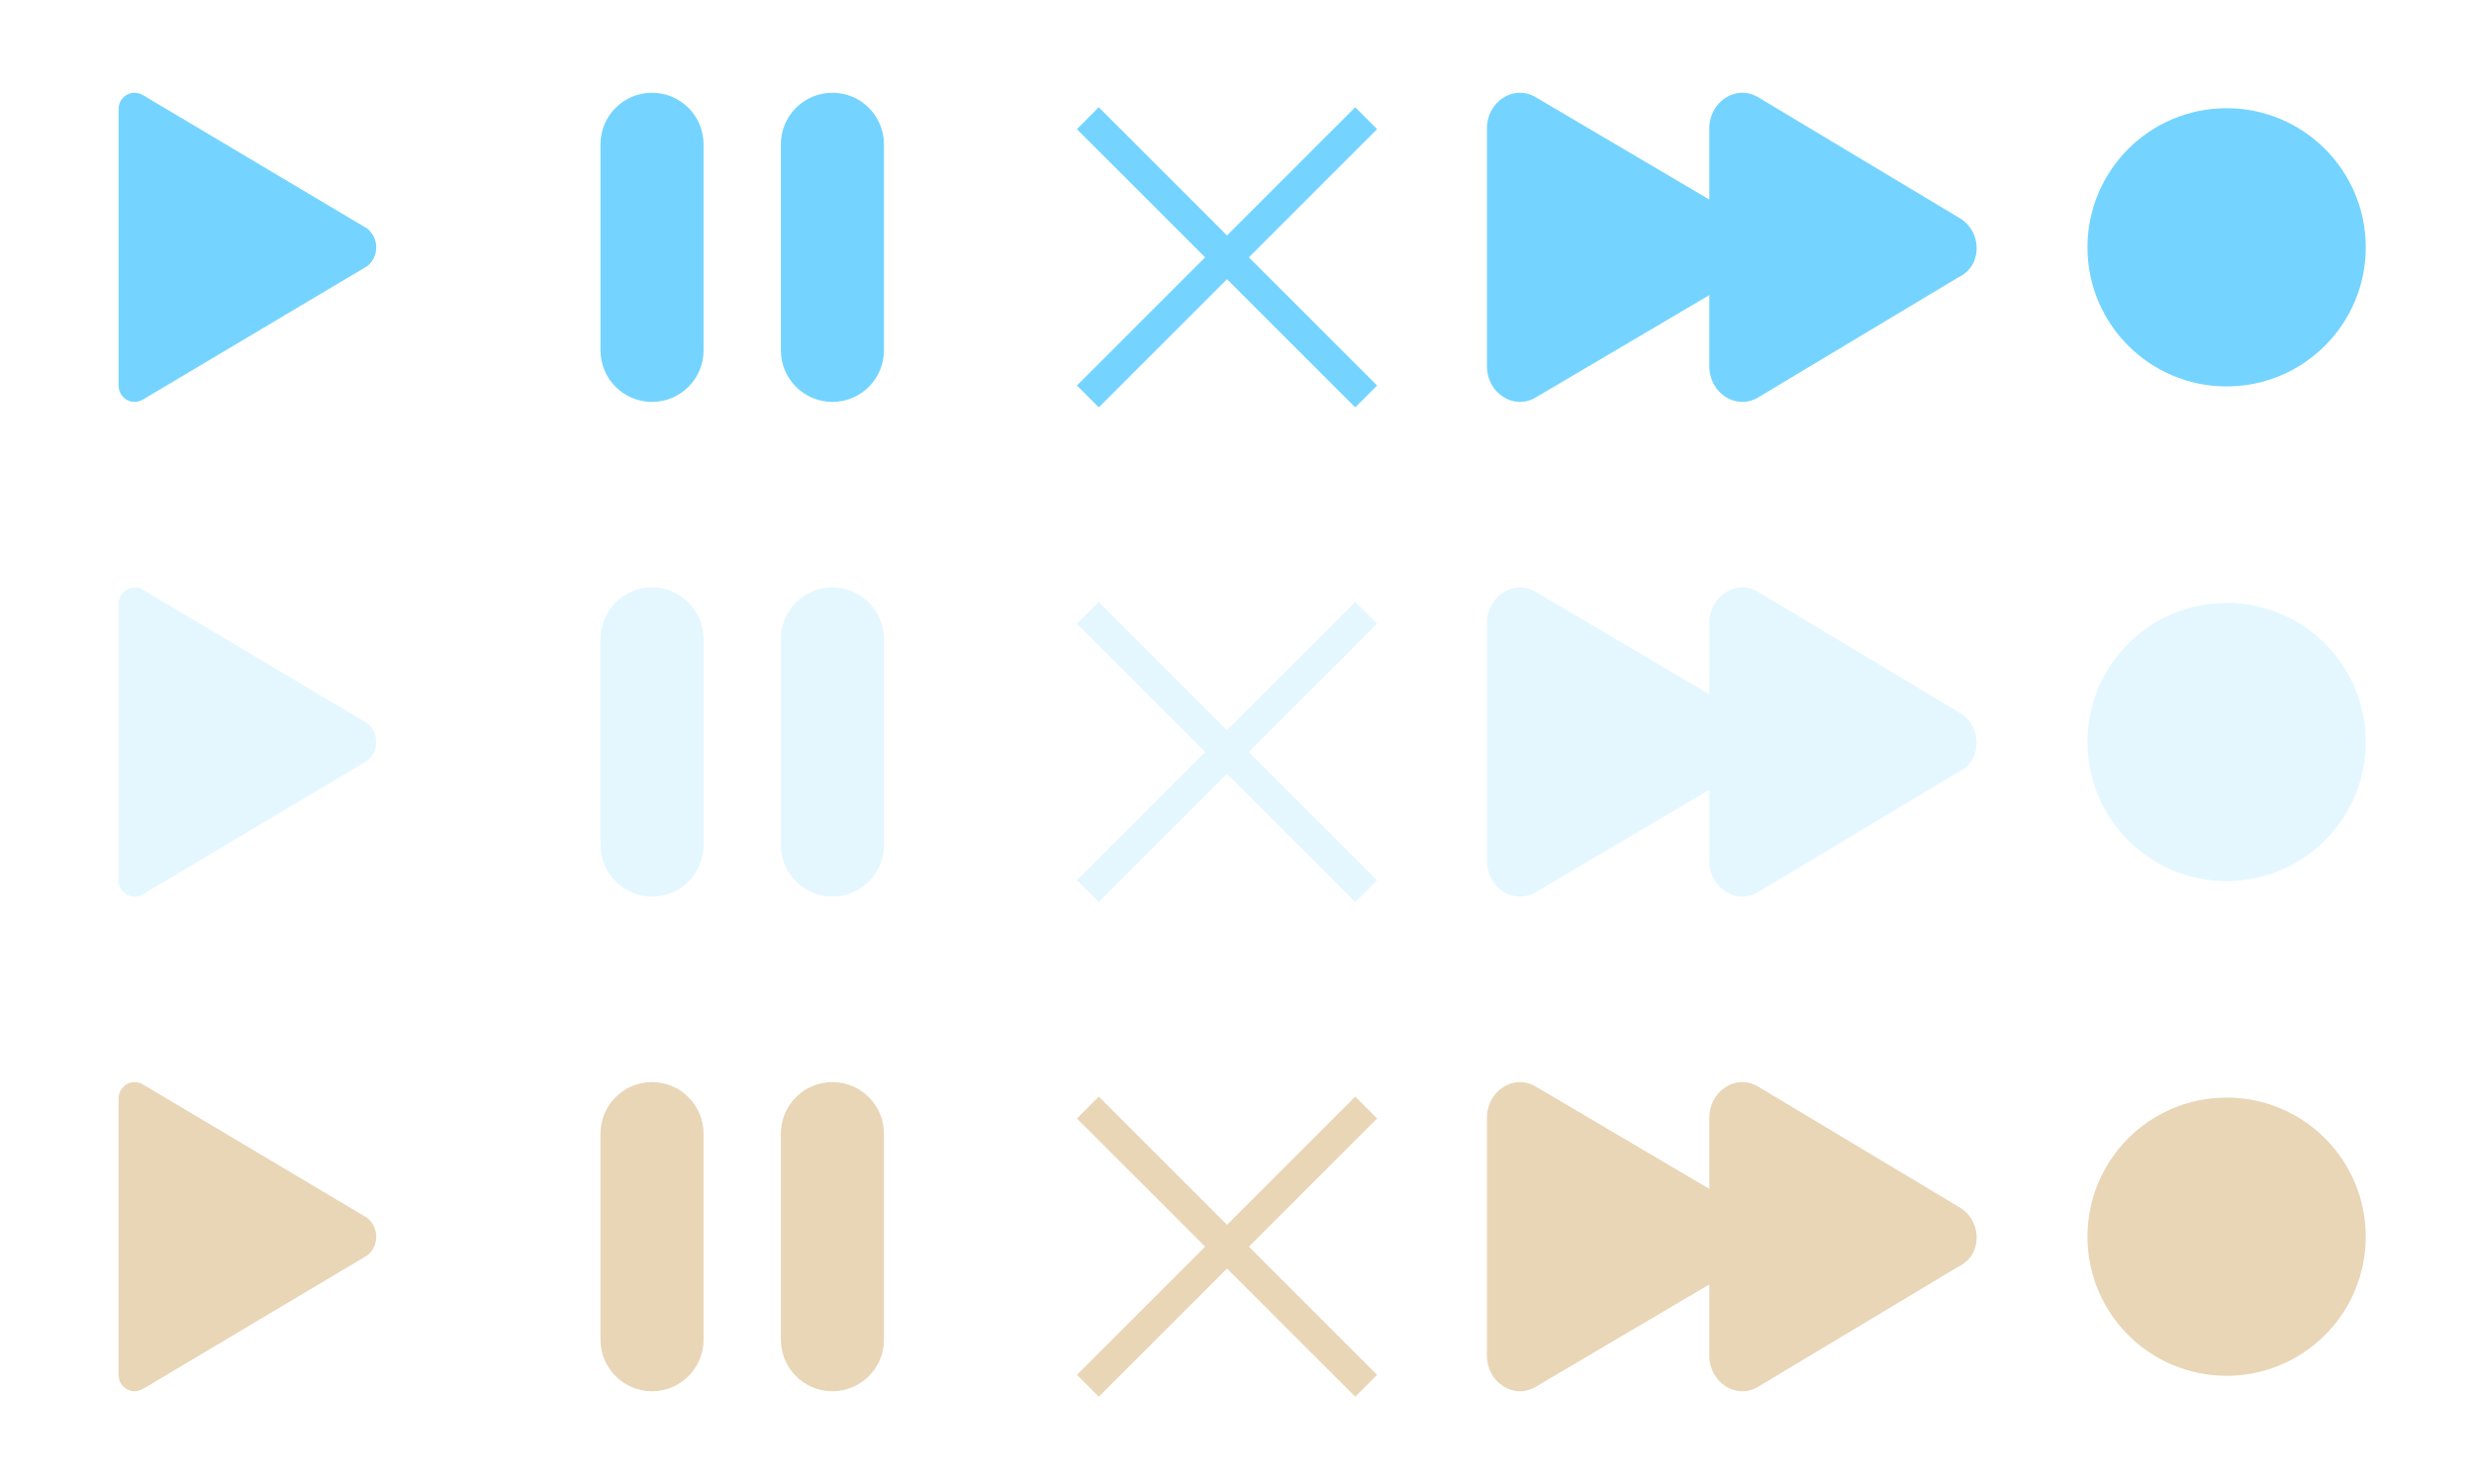
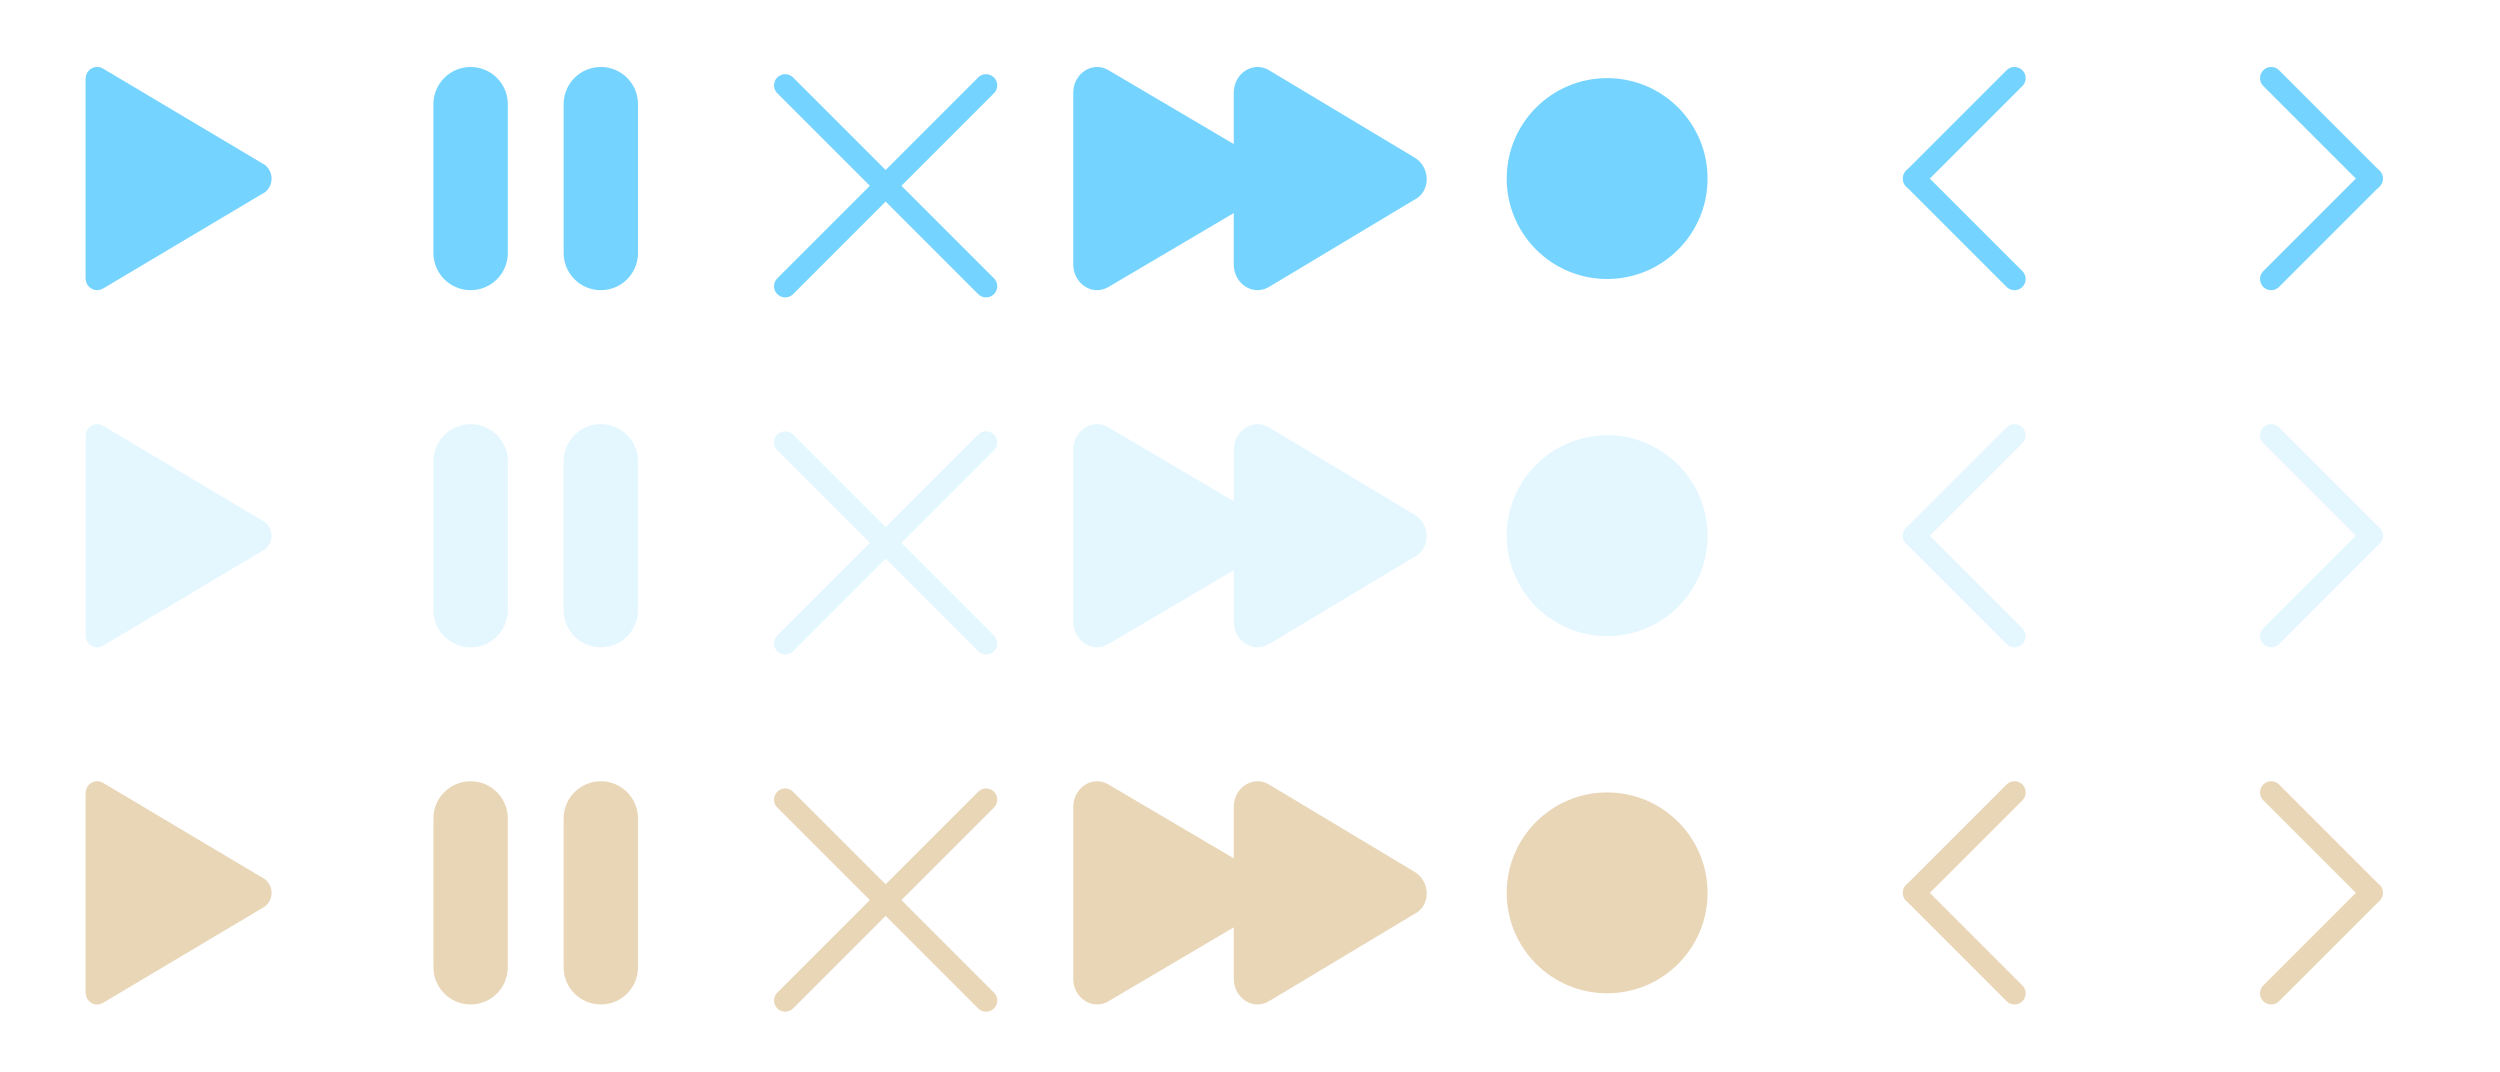
- <svg xmlns="http://www.w3.org/2000/svg" width="160" height="96" viewBox="0 0 42.333 25.4" version="1.1" id="svg8">
-   <defs id="defs2" />
+ <svg xmlns="http://www.w3.org/2000/svg" width="224" height="96" viewBox="0 0 59.267 25.4" version="1.1" id="svg8">
+   <defs id="defs2">
+     <style id="style1892">.cls-1{fill:none;stroke:#000;stroke-linecap:round;stroke-linejoin:round;stroke-width:2px;}</style>
+   </defs>
  <g id="layer1">
    <path d="M 6.289,3.915 2.453,1.632 C 2.406,1.604 2.358,1.587 2.303,1.587 c -0.15,0 -0.273,0.124 -0.273,0.276 h -0.001 v 4.74 h 0.001 c 0,0.152 0.123,0.276 0.273,0.276 0.057,0 0.103,-0.019 0.154,-0.047 L 6.289,4.552 c 0.091,-0.076 0.149,-0.19 0.149,-0.318 0,-0.128 -0.058,-0.241 -0.149,-0.318 z" id="path914" style="fill:#74d4ff;fill-opacity:1;stroke-width:0.014" />
    <path d="m 6.289,12.382 -3.836,-2.283 c -0.047,-0.028 -0.095,-0.044 -0.15,-0.044 -0.15,0 -0.273,0.124 -0.273,0.276 h -0.001 v 4.74 h 0.001 c 0,0.152 0.123,0.276 0.273,0.276 0.057,0 0.103,-0.019 0.154,-0.047 l 3.832,-2.281 c 0.091,-0.076 0.149,-0.19 0.149,-0.318 0,-0.128 -0.058,-0.241 -0.149,-0.318 z" id="path914-3" style="fill:#e4f7ff;fill-opacity:1;stroke-width:0.014" />
    <path d="m 6.289,20.848 -3.836,-2.283 c -0.047,-0.028 -0.095,-0.044 -0.15,-0.044 -0.15,0 -0.273,0.124 -0.273,0.276 h -0.001 v 4.74 h 0.001 c 0,0.152 0.123,0.276 0.273,0.276 0.057,0 0.103,-0.019 0.154,-0.047 l 3.832,-2.281 c 0.091,-0.076 0.149,-0.19 0.149,-0.318 0,-0.128 -0.058,-0.241 -0.149,-0.318 z" id="path914-3-6" style="fill:#e9d6b7;fill-opacity:1;stroke-width:0.014" />
    <g id="g981" transform="matrix(0.4409722,0,0,0.4409722,7.628996,-1.058333)" style="fill:#74d4ff;fill-opacity:1">
      <path d="M 8,6 C 6.896,6 6,6.896 6,8 v 8 c 0,1.104 0.896,2 2,2 1.104,0 2,-0.896 2,-2 V 8 C 10,6.896 9.104,6 8,6 Z" id="path968" style="fill:#74d4ff;fill-opacity:1" />
      <path d="m 15,6 c -1.104,0 -2,0.896 -2,2 v 8 c 0,1.104 0.896,2 2,2 1.104,0 2,-0.896 2,-2 V 8 C 17,6.896 16.104,6 15,6 Z" id="path970" style="fill:#74d4ff;fill-opacity:1" />
    </g>
    <g id="g981-3" transform="matrix(0.4409722,0,0,0.4409722,7.628996,7.408333)" style="fill:#e4f7ff;fill-opacity:1">
      <path d="M 8,6 C 6.896,6 6,6.896 6,8 v 8 c 0,1.104 0.896,2 2,2 1.104,0 2,-0.896 2,-2 V 8 C 10,6.896 9.104,6 8,6 Z" id="path968-6" style="fill:#e4f7ff;fill-opacity:1" />
      <path d="m 15,6 c -1.104,0 -2,0.896 -2,2 v 8 c 0,1.104 0.896,2 2,2 1.104,0 2,-0.896 2,-2 V 8 C 17,6.896 16.104,6 15,6 Z" id="path970-7" style="fill:#e4f7ff;fill-opacity:1" />
    </g>
    <g id="g981-5" transform="matrix(0.4409722,0,0,0.4409722,7.628996,15.875)" style="fill:#e9d6b7;fill-opacity:1">
      <path d="M 8,6 C 6.896,6 6,6.896 6,8 v 8 c 0,1.104 0.896,2 2,2 1.104,0 2,-0.896 2,-2 V 8 C 10,6.896 9.104,6 8,6 Z" id="path968-3" style="fill:#e9d6b7;fill-opacity:1" />
      <path d="m 15,6 c -1.104,0 -2,0.896 -2,2 v 8 c 0,1.104 0.896,2 2,2 1.104,0 2,-0.896 2,-2 V 8 C 17,6.896 16.104,6 15,6 Z" id="path970-5" style="fill:#e9d6b7;fill-opacity:1" />
    </g>
    <g id="cross" style="fill:none;fill-opacity:1;stroke:#74d4ff;stroke-width:2;stroke-miterlimit:4;stroke-dasharray:none;stroke-opacity:1" transform="matrix(0.2645833,0,0,0.2645833,16.76229,0.1710386)">
      <line class="cls-1" x1="7" x2="25" y1="7" y2="25" id="line937" style="fill:none;fill-opacity:1;stroke:#74d4ff;stroke-width:2;stroke-miterlimit:4;stroke-dasharray:none;stroke-opacity:1" />
      <line class="cls-1" x1="7" x2="25" y1="25" y2="7" id="line939" style="fill:none;fill-opacity:1;stroke:#74d4ff;stroke-width:2;stroke-miterlimit:4;stroke-dasharray:none;stroke-opacity:1" />
    </g>
    <g id="cross-1" style="fill:none;fill-opacity:1;stroke:#e4f7ff;stroke-width:2;stroke-miterlimit:4;stroke-dasharray:none;stroke-opacity:1" transform="matrix(0.2645833,0,0,0.2645833,16.76229,8.637705)">
      <line class="cls-1" x1="7" x2="25" y1="7" y2="25" id="line937-3" style="fill:none;fill-opacity:1;stroke:#e4f7ff;stroke-width:2;stroke-miterlimit:4;stroke-dasharray:none;stroke-opacity:1" />
      <line class="cls-1" x1="7" x2="25" y1="25" y2="7" id="line939-2" style="fill:none;fill-opacity:1;stroke:#e4f7ff;stroke-width:2;stroke-miterlimit:4;stroke-dasharray:none;stroke-opacity:1" />
    </g>
    <g id="cross-1-1" style="fill:none;fill-opacity:1;stroke:#e9d6b7;stroke-width:2;stroke-miterlimit:4;stroke-dasharray:none;stroke-opacity:1" transform="matrix(0.2645833,0,0,0.2645833,16.76229,17.10437)">
      <line class="cls-1" x1="7" x2="25" y1="7" y2="25" id="line937-3-5" style="fill:none;fill-opacity:1;stroke:#e9d6b7;stroke-width:2;stroke-miterlimit:4;stroke-dasharray:none;stroke-opacity:1" />
      <line class="cls-1" x1="7" x2="25" y1="25" y2="7" id="line939-2-9" style="fill:none;fill-opacity:1;stroke:#e9d6b7;stroke-width:2;stroke-miterlimit:4;stroke-dasharray:none;stroke-opacity:1" />
    </g>
    <g id="g1791" transform="matrix(0.3804744,0,0,0.3804744,25.06292,-0.3133357)" style="fill:#74d4ff;fill-opacity:1">
      <g id="info" style="fill:#74d4ff;fill-opacity:1" />
      <g id="icons" style="fill:#74d4ff;fill-opacity:1">
        <path d="m 22.2,10.6 -9,-5.4 C 12.2,4.6 11,5.4 11,6.6 V 9.8 L 3.2,5.2 C 2.2,4.6 1,5.4 1,6.6 v 10.7 c 0,1.2 1.2,2 2.2,1.4 L 11,14.1 v 3.2 c 0,1.2 1.2,2 2.2,1.4 l 9,-5.4 c 1.1,-0.5 1.1,-2.1 0,-2.7 z" id="next" style="fill:#74d4ff;fill-opacity:1" />
      </g>
    </g>
    <g id="g1791-3" transform="matrix(0.3804744,0,0,0.3804744,25.06292,16.62)" style="fill:#e9d6b7;fill-opacity:1">
      <g id="info-6" style="fill:#e9d6b7;fill-opacity:1" />
      <g id="icons-7" style="fill:#e9d6b7;fill-opacity:1">
        <path d="m 22.2,10.6 -9,-5.4 C 12.2,4.6 11,5.4 11,6.6 V 9.8 L 3.2,5.2 C 2.2,4.6 1,5.4 1,6.6 v 10.7 c 0,1.2 1.2,2 2.2,1.4 L 11,14.1 v 3.2 c 0,1.2 1.2,2 2.2,1.4 l 9,-5.4 c 1.1,-0.5 1.1,-2.1 0,-2.7 z" id="next-5" style="fill:#e9d6b7;fill-opacity:1" />
      </g>
    </g>
    <g id="g1791-3-3" transform="matrix(0.3804744,0,0,0.3804744,25.06292,8.153331)" style="fill:#e4f7ff;fill-opacity:1">
      <g id="info-6-5" style="fill:#e4f7ff;fill-opacity:1" />
      <g id="icons-7-6" style="fill:#e4f7ff;fill-opacity:1">
        <path d="m 22.2,10.6 -9,-5.4 C 12.2,4.6 11,5.4 11,6.6 V 9.8 L 3.2,5.2 C 2.2,4.6 1,5.4 1,6.6 v 10.7 c 0,1.2 1.2,2 2.2,1.4 L 11,14.1 v 3.2 c 0,1.2 1.2,2 2.2,1.4 l 9,-5.4 c 1.1,-0.5 1.1,-2.1 0,-2.7 z" id="next-5-2" style="fill:#e4f7ff;fill-opacity:1" />
      </g>
    </g>
    <circle style="fill:#74d4ff;fill-opacity:1;stroke:none;stroke-width:0.794;stroke-linecap:round;paint-order:stroke markers fill;stop-color:#000000" id="path945" cx="38.1" cy="4.233" r="2.381" />
    <circle style="fill:#e4f7ff;fill-opacity:1;stroke:none;stroke-width:0.794;stroke-linecap:round;paint-order:stroke markers fill;stop-color:#000000" id="path945-3" cx="38.1" cy="12.7" r="2.381" />
    <circle style="fill:#e9d6b7;fill-opacity:1;stroke:none;stroke-width:0.794;stroke-linecap:round;paint-order:stroke markers fill;stop-color:#000000" id="path945-6" cx="38.1" cy="21.167" r="2.381" />
+     <g id="chevron-left" transform="matrix(0.2645833,0,0,0.2645833,42.46563,0)" style="fill:none;fill-opacity:1;stroke:#74d4ff;stroke-opacity:1">
+       <line class="cls-1" x1="11" x2="20" y1="16" y2="7" id="line1898" style="fill:none;fill-opacity:1;stroke:#74d4ff;stroke-opacity:1" />
+       <line class="cls-1" x1="20" x2="11" y1="25" y2="16" id="line1900" style="fill:none;fill-opacity:1;stroke:#74d4ff;stroke-opacity:1" />
+     </g>
+     <g id="chevron-left-3" transform="matrix(0.2645833,0,0,0.2645833,42.46563,8.466667)" style="fill:none;fill-opacity:1;stroke:#e4f7ff;stroke-opacity:1">
+       <line class="cls-1" x1="11" x2="20" y1="16" y2="7" id="line1898-5" style="fill:none;fill-opacity:1;stroke:#e4f7ff;stroke-opacity:1" />
+       <line class="cls-1" x1="20" x2="11" y1="25" y2="16" id="line1900-1" style="fill:none;fill-opacity:1;stroke:#e4f7ff;stroke-opacity:1" />
+     </g>
+     <g id="chevron-left-3-7" transform="matrix(0.2645833,0,0,0.2645833,42.46563,16.93333)" style="fill:none;fill-opacity:1;stroke:#e9d6b7;stroke-opacity:1">
+       <line class="cls-1" x1="11" x2="20" y1="16" y2="7" id="line1898-5-4" style="fill:none;fill-opacity:1;stroke:#e9d6b7;stroke-opacity:1" />
+       <line class="cls-1" x1="20" x2="11" y1="25" y2="16" id="line1900-1-3" style="fill:none;fill-opacity:1;stroke:#e9d6b7;stroke-opacity:1" />
+     </g>
+     <g id="chevron-left-1" transform="matrix(-0.2645833,0,0,0.2645833,59.13438,0)" style="fill:none;fill-opacity:1;stroke:#74d4ff;stroke-opacity:1">
+       <line class="cls-1" x1="11" x2="20" y1="16" y2="7" id="line1898-4" style="fill:none;fill-opacity:1;stroke:#74d4ff;stroke-opacity:1" />
+       <line class="cls-1" x1="20" x2="11" y1="25" y2="16" id="line1900-6" style="fill:none;fill-opacity:1;stroke:#74d4ff;stroke-opacity:1" />
+     </g>
+     <g id="chevron-left-3-9" transform="matrix(-0.2645833,0,0,0.2645833,59.13438,8.466667)" style="fill:none;fill-opacity:1;stroke:#e4f7ff;stroke-opacity:1">
+       <line class="cls-1" x1="11" x2="20" y1="16" y2="7" id="line1898-5-42" style="fill:none;fill-opacity:1;stroke:#e4f7ff;stroke-opacity:1" />
+       <line class="cls-1" x1="20" x2="11" y1="25" y2="16" id="line1900-1-2" style="fill:none;fill-opacity:1;stroke:#e4f7ff;stroke-opacity:1" />
+     </g>
+     <g id="chevron-left-3-7-6" transform="matrix(-0.2645833,0,0,0.2645833,59.13438,16.93333)" style="fill:none;fill-opacity:1;stroke:#e9d6b7;stroke-opacity:1">
+       <line class="cls-1" x1="11" x2="20" y1="16" y2="7" id="line1898-5-4-4" style="fill:none;fill-opacity:1;stroke:#e9d6b7;stroke-opacity:1" />
+       <line class="cls-1" x1="20" x2="11" y1="25" y2="16" id="line1900-1-3-1" style="fill:none;fill-opacity:1;stroke:#e9d6b7;stroke-opacity:1" />
+     </g>
  </g>
</svg>
